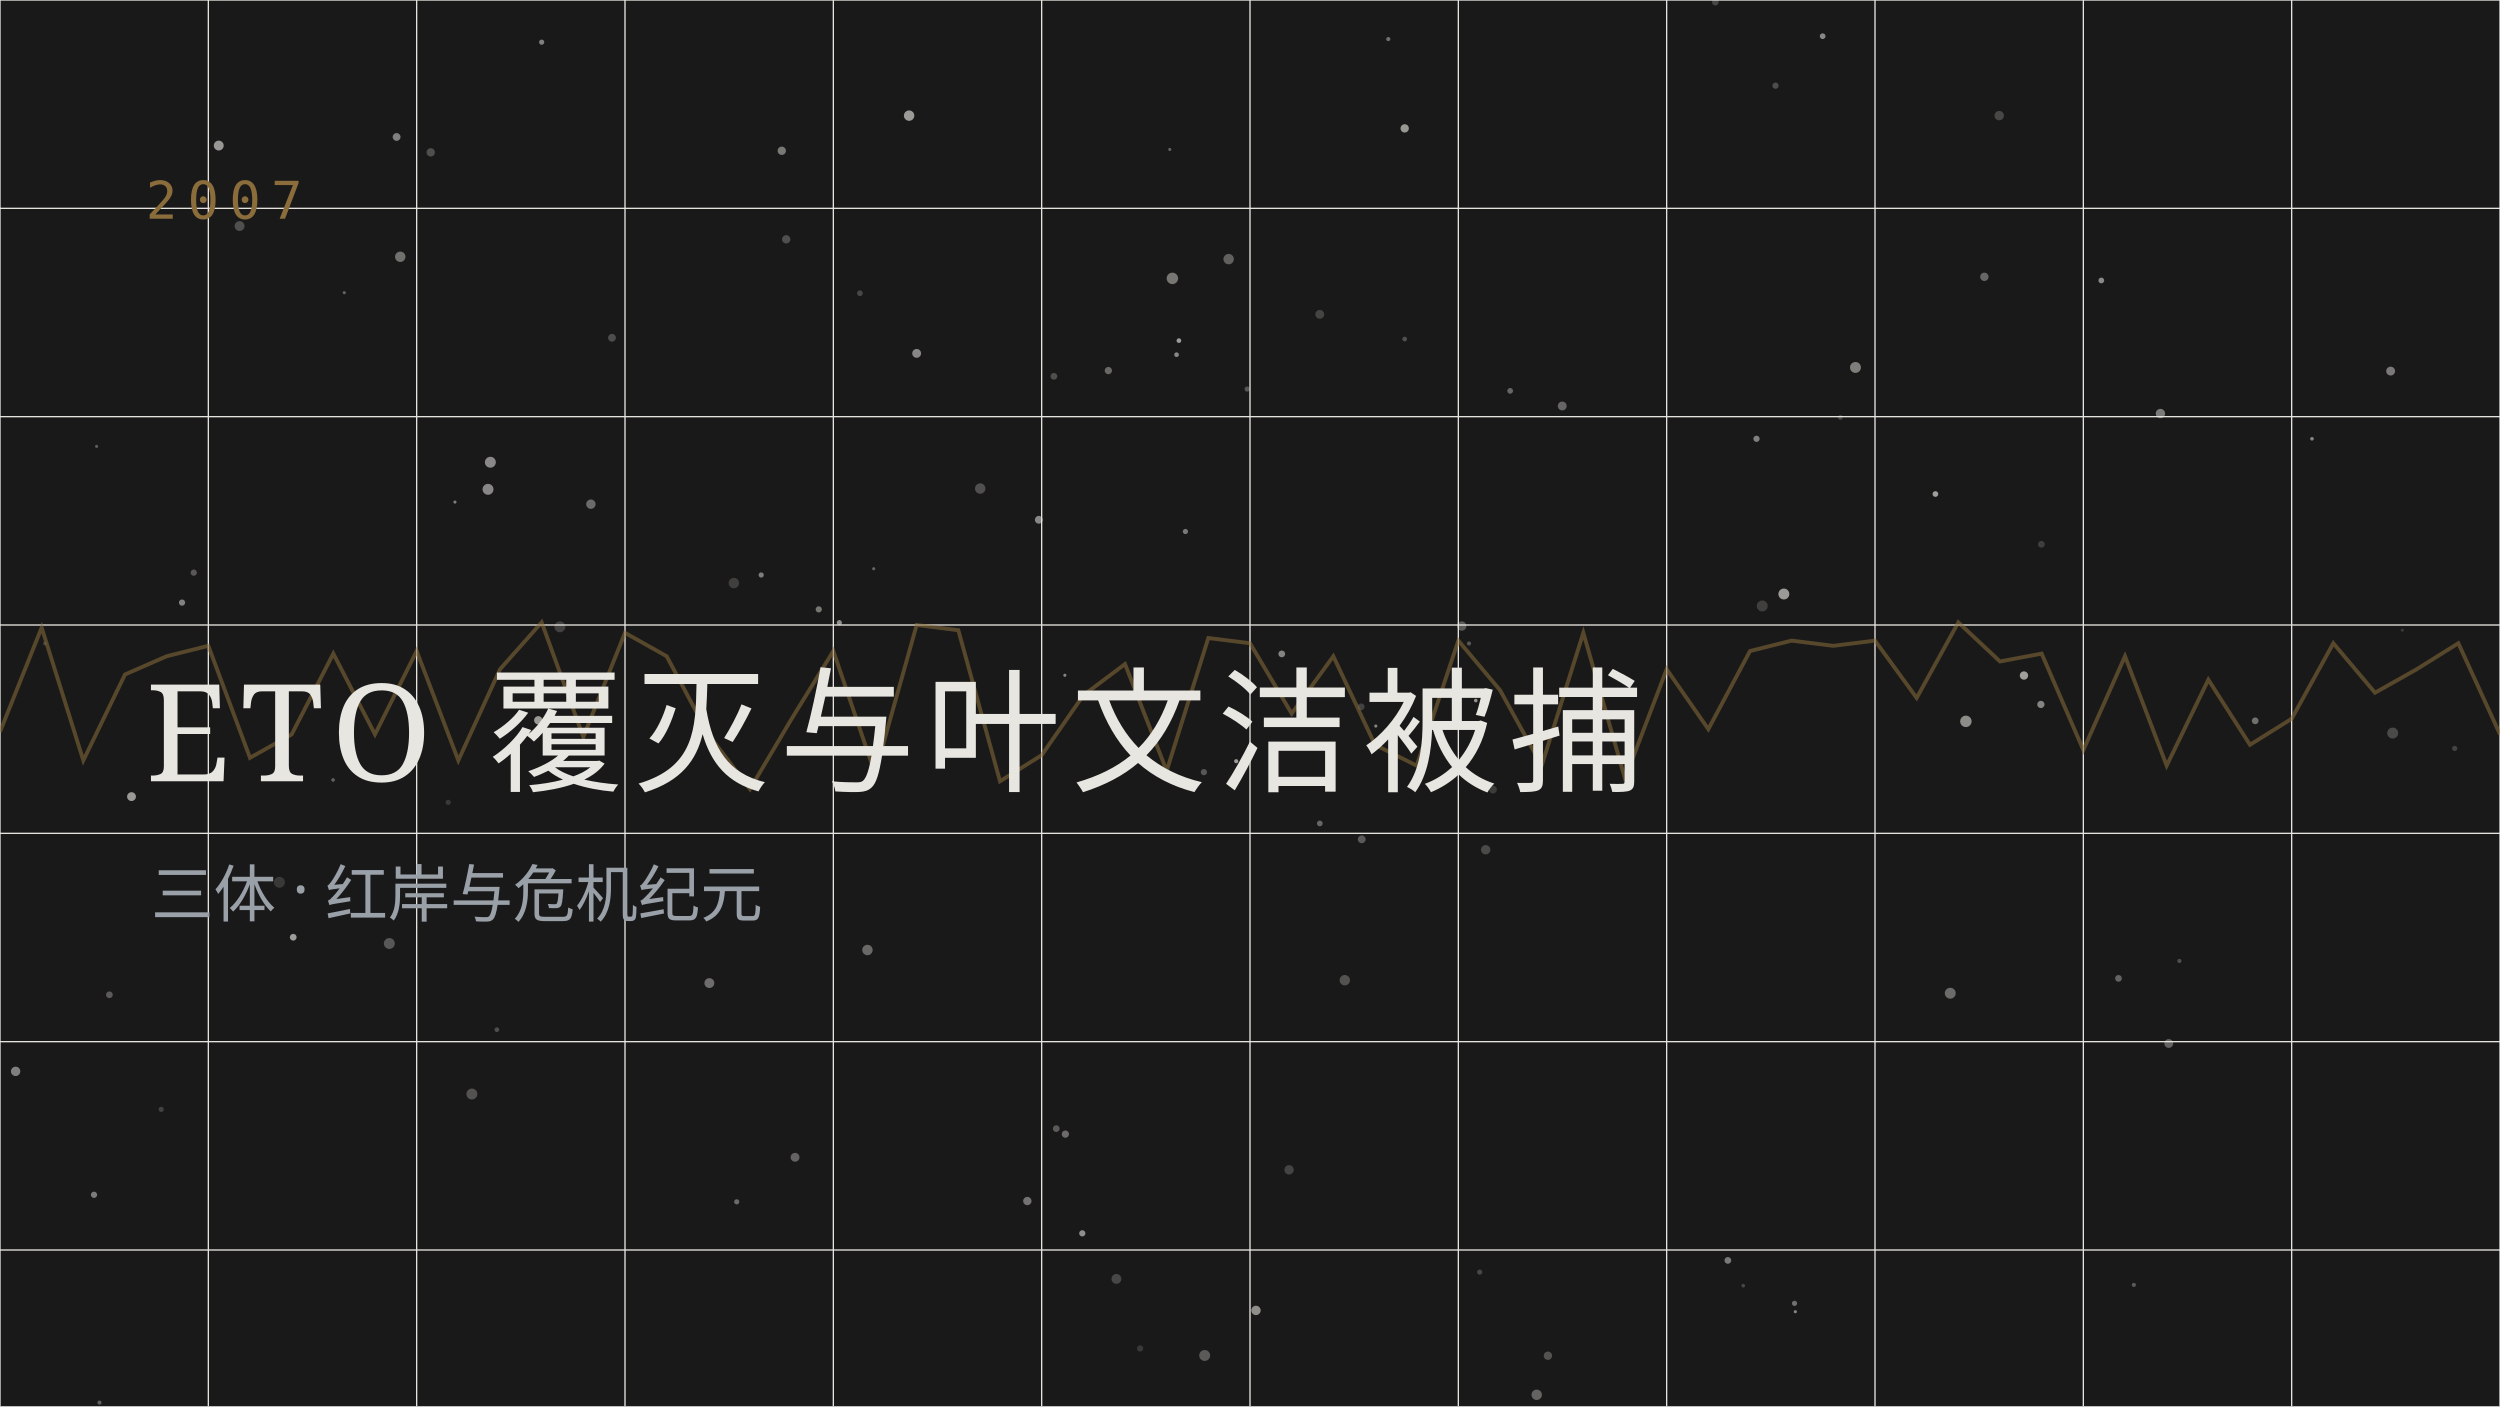
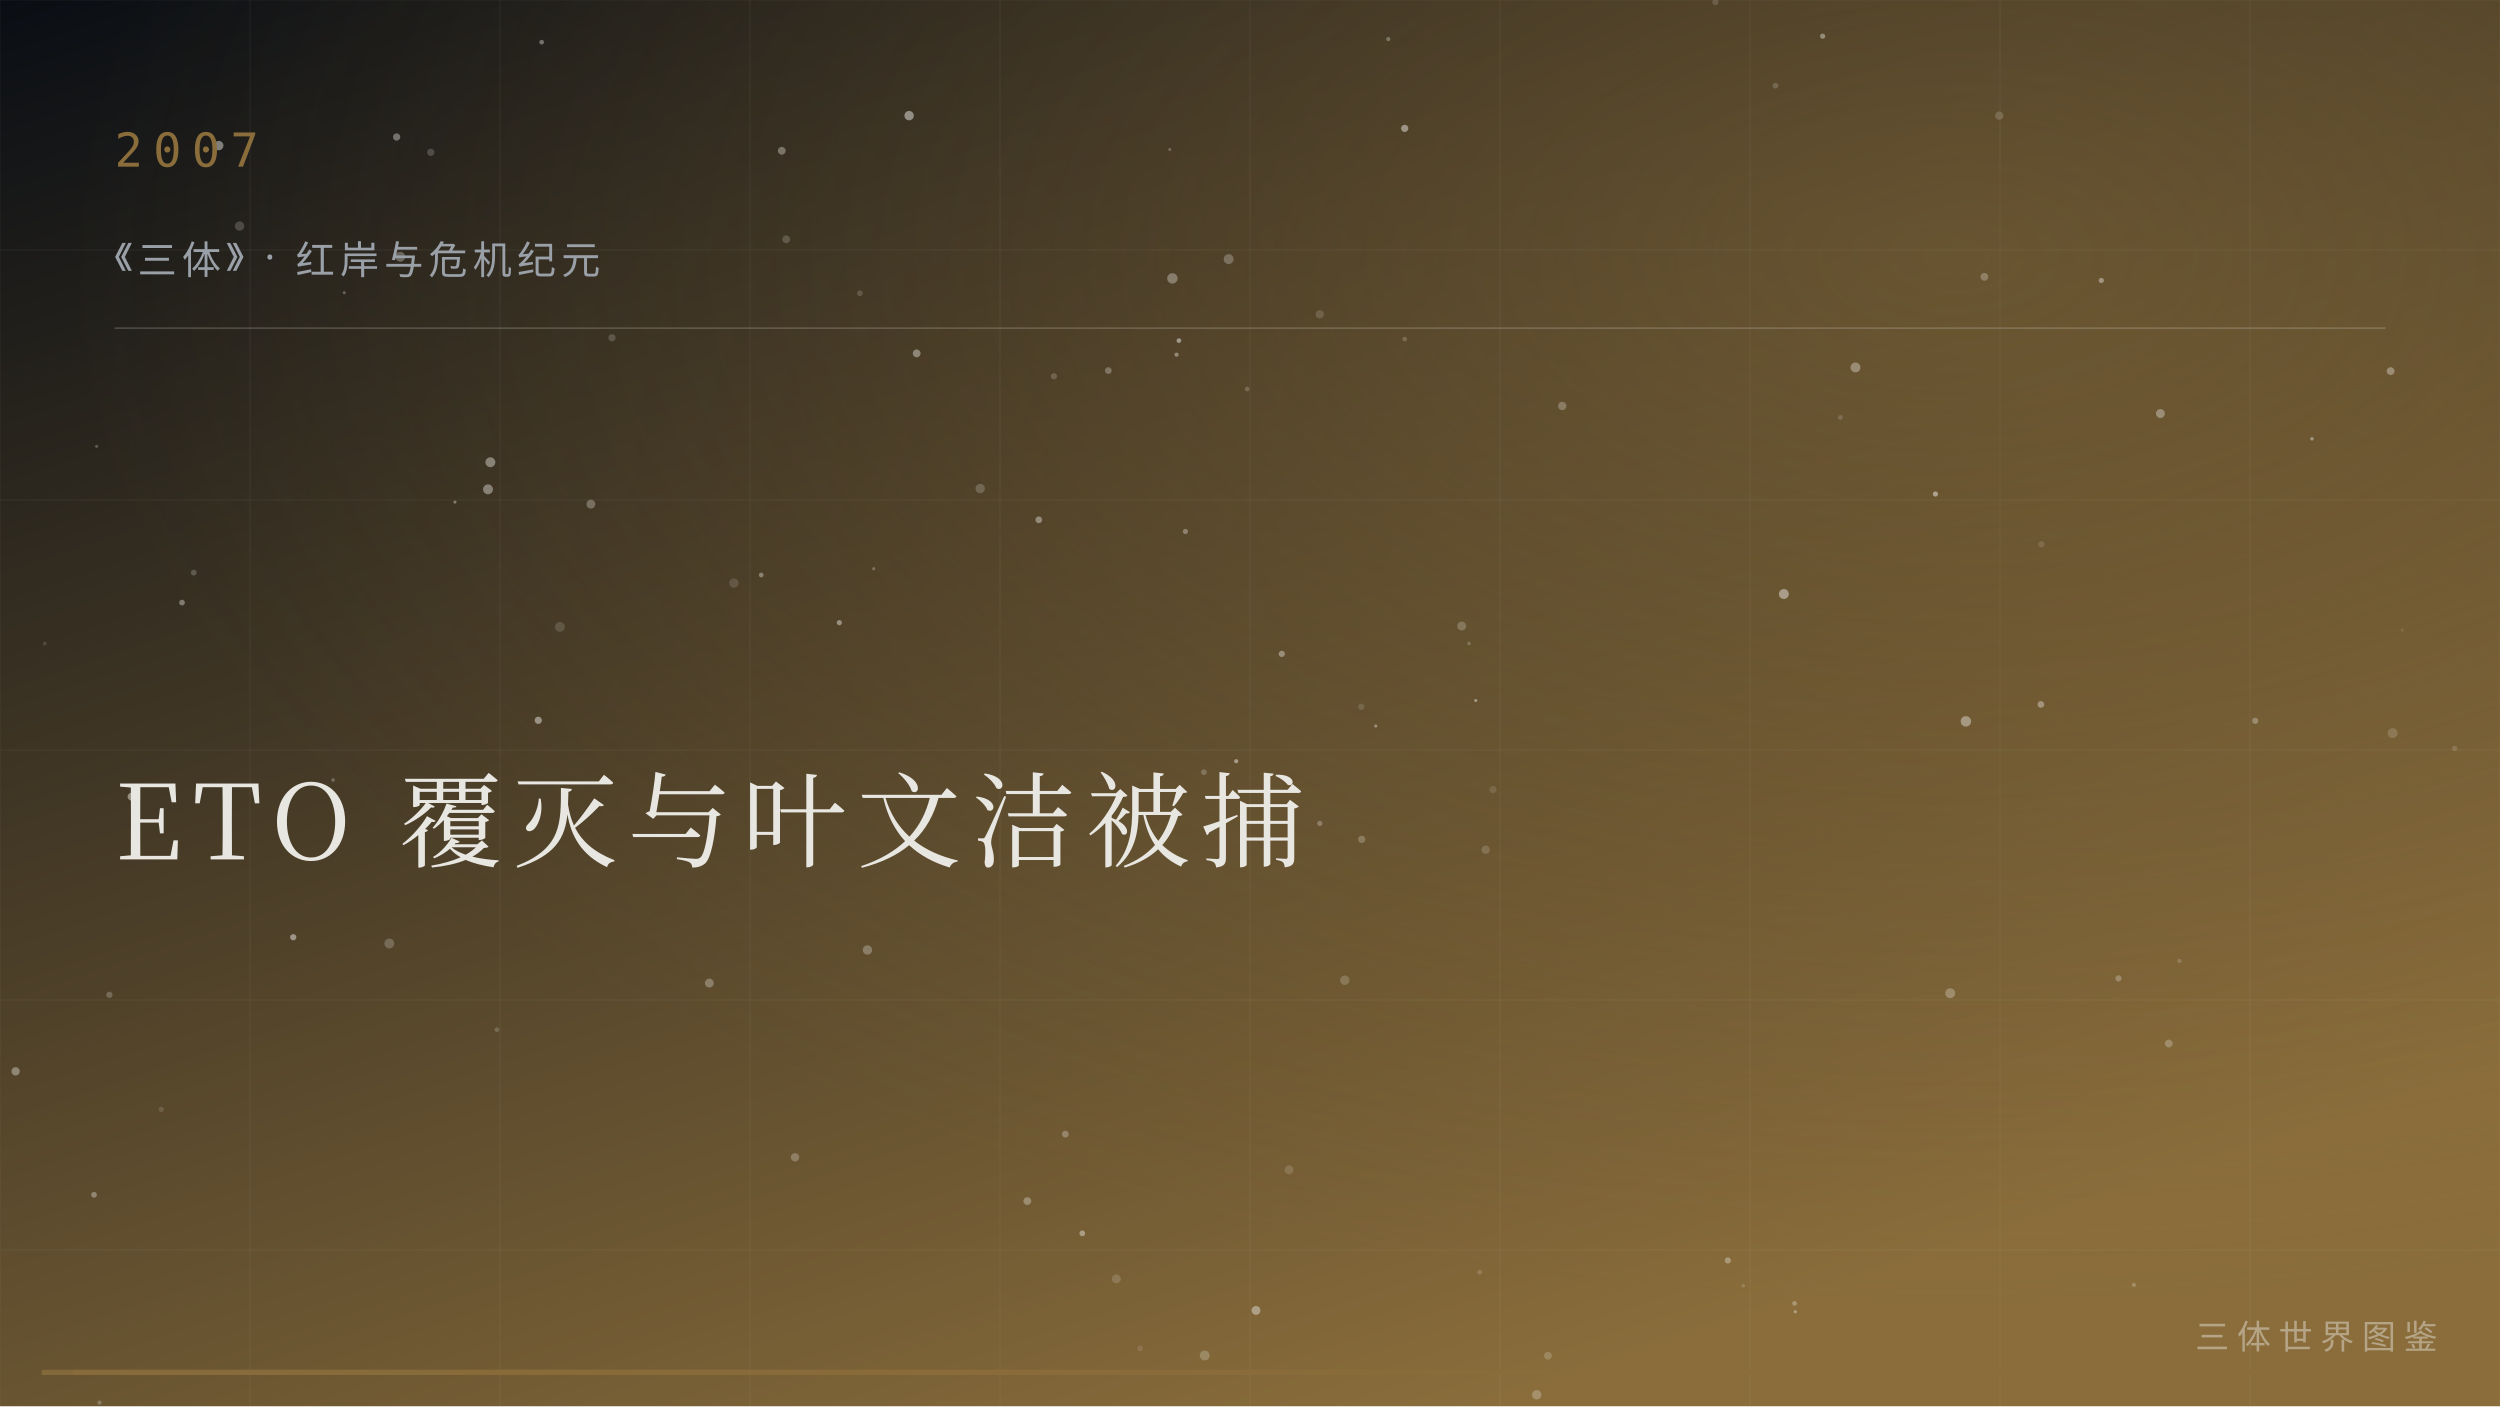
<svg xmlns="http://www.w3.org/2000/svg" width="960" height="540" viewBox="0 0 960 540">
-   <rect width="960" height="540" fill="#0a0e14" />
-   <rect width="960" height="540" fill="#8a6d3b" opacity="0.12" />
-   <line x1="0" y1="0" x2="0" y2="540" stroke="#e8e6e1" stroke-width="0.5" />
-   <line x1="80" y1="0" x2="80" y2="540" stroke="#e8e6e1" stroke-width="0.5" />
-   <line x1="160" y1="0" x2="160" y2="540" stroke="#e8e6e1" stroke-width="0.5" />
-   <line x1="240" y1="0" x2="240" y2="540" stroke="#e8e6e1" stroke-width="0.5" />
-   <line x1="320" y1="0" x2="320" y2="540" stroke="#e8e6e1" stroke-width="0.5" />
-   <line x1="400" y1="0" x2="400" y2="540" stroke="#e8e6e1" stroke-width="0.5" />
-   <line x1="480" y1="0" x2="480" y2="540" stroke="#e8e6e1" stroke-width="0.5" />
-   <line x1="560" y1="0" x2="560" y2="540" stroke="#e8e6e1" stroke-width="0.5" />
-   <line x1="640" y1="0" x2="640" y2="540" stroke="#e8e6e1" stroke-width="0.5" />
-   <line x1="720" y1="0" x2="720" y2="540" stroke="#e8e6e1" stroke-width="0.5" />
-   <line x1="800" y1="0" x2="800" y2="540" stroke="#e8e6e1" stroke-width="0.5" />
-   <line x1="880" y1="0" x2="880" y2="540" stroke="#e8e6e1" stroke-width="0.5" />
-   <line x1="960" y1="0" x2="960" y2="540" stroke="#e8e6e1" stroke-width="0.5" />
-   <line x1="0" y1="0" x2="960" y2="0" stroke="#e8e6e1" stroke-width="0.5" />
-   <line x1="0" y1="80" x2="960" y2="80" stroke="#e8e6e1" stroke-width="0.5" />
-   <line x1="0" y1="160" x2="960" y2="160" stroke="#e8e6e1" stroke-width="0.5" />
-   <line x1="0" y1="240" x2="960" y2="240" stroke="#e8e6e1" stroke-width="0.5" />
-   <line x1="0" y1="320" x2="960" y2="320" stroke="#e8e6e1" stroke-width="0.5" />
-   <line x1="0" y1="400" x2="960" y2="400" stroke="#e8e6e1" stroke-width="0.5" />
-   <line x1="0" y1="480" x2="960" y2="480" stroke="#e8e6e1" stroke-width="0.5" />
-   <circle cx="754.9" cy="277.0" r="2.2" fill="#e8e6e1" opacity="0.56" />
-   <circle cx="712.5" cy="141.1" r="2.1" fill="#e8e6e1" opacity="0.49" />
-   <circle cx="172.1" cy="308.1" r="1.0" fill="#e8e6e1" opacity="0.16" />
-   <circle cx="330.2" cy="112.6" r="1.1" fill="#e8e6e1" opacity="0.23" />
-   <circle cx="522.9" cy="322.3" r="1.5" fill="#e8e6e1" opacity="0.32" />
-   <circle cx="528.3" cy="278.8" r="0.6" fill="#e8e6e1" opacity="0.54" />
-   <circle cx="152.3" cy="52.6" r="1.5" fill="#e8e6e1" opacity="0.50" />
-   <circle cx="462.6" cy="520.5" r="2.1" fill="#e8e6e1" opacity="0.32" />
-   <circle cx="495.0" cy="449.2" r="1.8" fill="#e8e6e1" opacity="0.21" />
-   <circle cx="685.0" cy="228.1" r="2.1" fill="#e8e6e1" opacity="0.63" />
-   <circle cx="922.5" cy="242.0" r="0.6" fill="#e8e6e1" opacity="0.16" />
-   <circle cx="38.2" cy="538.6" r="0.8" fill="#e8e6e1" opacity="0.34" />
-   <circle cx="689.1" cy="500.5" r="1.0" fill="#e8e6e1" opacity="0.42" />
-   <circle cx="663.5" cy="484.0" r="1.3" fill="#e8e6e1" opacity="0.47" />
-   <circle cx="590.1" cy="535.6" r="2.0" fill="#e8e6e1" opacity="0.36" />
-   <circle cx="866.0" cy="276.8" r="1.3" fill="#e8e6e1" opacity="0.42" />
-   <circle cx="437.8" cy="517.8" r="1.2" fill="#e8e6e1" opacity="0.16" />
-   <circle cx="566.7" cy="269.0" r="0.7" fill="#e8e6e1" opacity="0.60" />
-   <circle cx="570.5" cy="326.3" r="1.8" fill="#e8e6e1" opacity="0.24" />
-   <circle cx="658.7" cy="0.8" r="1.3" fill="#e8e6e1" opacity="0.22" />
-   <circle cx="61.9" cy="426.0" r="1.0" fill="#e8e6e1" opacity="0.20" />
-   <circle cx="492.2" cy="251.1" r="1.3" fill="#e8e6e1" opacity="0.52" />
-   <circle cx="561.3" cy="240.4" r="1.8" fill="#e8e6e1" opacity="0.32" />
-   <circle cx="215.0" cy="240.7" r="2.1" fill="#e8e6e1" opacity="0.20" />
-   <circle cx="281.8" cy="223.9" r="2.0" fill="#e8e6e1" opacity="0.19" />
-   <circle cx="783.7" cy="270.5" r="1.4" fill="#e8e6e1" opacity="0.52" />
-   <circle cx="681.8" cy="32.9" r="1.2" fill="#e8e6e1" opacity="0.25" />
-   <circle cx="669.4" cy="493.7" r="0.7" fill="#e8e6e1" opacity="0.23" />
-   <circle cx="918.0" cy="142.5" r="1.7" fill="#e8e6e1" opacity="0.47" />
-   <circle cx="84.0" cy="55.9" r="1.9" fill="#e8e6e1" opacity="0.61" />
-   <circle cx="174.7" cy="192.8" r="0.6" fill="#e8e6e1" opacity="0.50" />
-   <circle cx="415.6" cy="473.6" r="1.2" fill="#e8e6e1" opacity="0.58" />
-   <circle cx="300.2" cy="57.9" r="1.6" fill="#e8e6e1" opacity="0.46" />
-   <circle cx="471.8" cy="99.5" r="2.0" fill="#e8e6e1" opacity="0.35" />
-   <circle cx="594.4" cy="520.6" r="1.6" fill="#e8e6e1" opacity="0.28" />
-   <circle cx="322.3" cy="239.1" r="1.0" fill="#e8e6e1" opacity="0.58" />
-   <circle cx="187.4" cy="187.9" r="2.1" fill="#e8e6e1" opacity="0.54" />
-   <circle cx="887.8" cy="168.5" r="0.7" fill="#e8e6e1" opacity="0.53" />
-   <circle cx="829.6" cy="158.8" r="1.8" fill="#e8e6e1" opacity="0.48" />
-   <circle cx="333.1" cy="364.8" r="2.0" fill="#e8e6e1" opacity="0.39" />
-   <circle cx="482.3" cy="503.2" r="1.8" fill="#e8e6e1" opacity="0.57" />
-   <circle cx="235.0" cy="129.7" r="1.5" fill="#e8e6e1" opacity="0.25" />
-   <circle cx="409.1" cy="435.5" r="1.4" fill="#e8e6e1" opacity="0.40" />
-   <circle cx="539.4" cy="130.2" r="0.9" fill="#e8e6e1" opacity="0.27" />
-   <circle cx="188.3" cy="177.5" r="2.1" fill="#e8e6e1" opacity="0.55" />
-   <circle cx="132.2" cy="112.4" r="0.6" fill="#e8e6e1" opacity="0.37" />
-   <circle cx="398.9" cy="199.6" r="1.5" fill="#e8e6e1" opacity="0.54" />
-   <circle cx="37.1" cy="171.4" r="0.6" fill="#e8e6e1" opacity="0.34" />
-   <circle cx="451.8" cy="136.2" r="0.9" fill="#e8e6e1" opacity="0.54" />
-   <circle cx="767.7" cy="44.4" r="1.8" fill="#e8e6e1" opacity="0.23" />
-   <circle cx="819.4" cy="493.4" r="0.8" fill="#e8e6e1" opacity="0.32" />
-   <circle cx="533.1" cy="15.0" r="0.8" fill="#e8e6e1" opacity="0.42" />
-   <circle cx="748.9" cy="381.4" r="2.1" fill="#e8e6e1" opacity="0.40" />
-   <circle cx="112.6" cy="359.9" r="1.3" fill="#e8e6e1" opacity="0.64" />
-   <circle cx="522.7" cy="271.4" r="1.3" fill="#e8e6e1" opacity="0.20" />
-   <circle cx="74.4" cy="219.9" r="1.2" fill="#e8e6e1" opacity="0.31" />
-   <circle cx="428.7" cy="491.1" r="1.9" fill="#e8e6e1" opacity="0.22" />
-   <circle cx="942.6" cy="287.4" r="1.0" fill="#e8e6e1" opacity="0.21" />
-   <circle cx="836.9" cy="369.0" r="0.8" fill="#e8e6e1" opacity="0.26" />
-   <circle cx="573.3" cy="303.2" r="1.5" fill="#e8e6e1" opacity="0.17" />
-   <circle cx="478.9" cy="149.4" r="1.0" fill="#e8e6e1" opacity="0.29" />
-   <circle cx="36.1" cy="458.8" r="1.2" fill="#e8e6e1" opacity="0.48" />
-   <circle cx="335.5" cy="218.4" r="0.6" fill="#e8e6e1" opacity="0.38" />
-   <circle cx="462.3" cy="296.5" r="1.2" fill="#e8e6e1" opacity="0.30" />
-   <circle cx="918.8" cy="281.5" r="2.1" fill="#e8e6e1" opacity="0.24" />
-   <circle cx="376.4" cy="187.6" r="2.0" fill="#e8e6e1" opacity="0.27" />
-   <circle cx="17.2" cy="247.1" r="0.7" fill="#e8e6e1" opacity="0.19" />
-   <circle cx="813.5" cy="375.7" r="1.3" fill="#e8e6e1" opacity="0.36" />
-   <circle cx="689.4" cy="503.7" r="0.6" fill="#e8e6e1" opacity="0.54" />
-   <circle cx="762.0" cy="106.3" r="1.6" fill="#e8e6e1" opacity="0.38" />
-   <circle cx="292.3" cy="220.8" r="1.0" fill="#e8e6e1" opacity="0.49" />
-   <circle cx="127.9" cy="299.5" r="0.7" fill="#e8e6e1" opacity="0.35" />
-   <circle cx="6.0" cy="411.4" r="1.8" fill="#e8e6e1" opacity="0.50" />
-   <circle cx="806.9" cy="107.7" r="1.1" fill="#e8e6e1" opacity="0.55" />
-   <circle cx="69.9" cy="231.4" r="1.2" fill="#e8e6e1" opacity="0.51" />
-   <circle cx="783.9" cy="209.0" r="1.3" fill="#e8e6e1" opacity="0.19" />
-   <circle cx="165.4" cy="58.5" r="1.6" fill="#e8e6e1" opacity="0.26" />
-   <circle cx="190.8" cy="395.4" r="0.9" fill="#e8e6e1" opacity="0.26" />
-   <circle cx="272.4" cy="377.5" r="1.9" fill="#e8e6e1" opacity="0.41" />
-   <circle cx="352.0" cy="135.7" r="1.7" fill="#e8e6e1" opacity="0.54" />
-   <circle cx="206.7" cy="276.6" r="1.6" fill="#e8e6e1" opacity="0.63" />
-   <circle cx="42.0" cy="382.0" r="1.3" fill="#e8e6e1" opacity="0.32" />
-   <circle cx="539.4" cy="49.3" r="1.6" fill="#e8e6e1" opacity="0.61" />
-   <circle cx="450.2" cy="106.9" r="2.2" fill="#e8e6e1" opacity="0.45" />
-   <circle cx="455.2" cy="204.1" r="1.0" fill="#e8e6e1" opacity="0.47" />
-   <circle cx="452.7" cy="130.8" r="0.9" fill="#e8e6e1" opacity="0.64" />
-   <circle cx="149.5" cy="362.3" r="2.1" fill="#e8e6e1" opacity="0.30" />
-   <circle cx="92.0" cy="86.8" r="1.9" fill="#e8e6e1" opacity="0.26" />
-   <circle cx="564.1" cy="247.1" r="0.8" fill="#e8e6e1" opacity="0.30" />
-   <circle cx="506.8" cy="120.7" r="1.7" fill="#e8e6e1" opacity="0.21" />
-   <circle cx="506.8" cy="316.2" r="1.1" fill="#e8e6e1" opacity="0.38" />
-   <circle cx="301.9" cy="91.9" r="1.6" fill="#e8e6e1" opacity="0.26" />
-   <circle cx="208.0" cy="16.2" r="1.0" fill="#e8e6e1" opacity="0.50" />
-   <circle cx="474.7" cy="292.3" r="0.8" fill="#e8e6e1" opacity="0.63" />
-   <circle cx="50.5" cy="305.9" r="1.7" fill="#e8e6e1" opacity="0.62" />
-   <circle cx="394.5" cy="461.2" r="1.6" fill="#e8e6e1" opacity="0.44" />
-   <circle cx="226.9" cy="193.6" r="1.8" fill="#e8e6e1" opacity="0.40" />
-   <circle cx="599.9" cy="155.9" r="1.7" fill="#e8e6e1" opacity="0.38" />
-   <circle cx="743.2" cy="189.7" r="1.1" fill="#e8e6e1" opacity="0.65" />
-   <circle cx="516.4" cy="376.4" r="2.0" fill="#e8e6e1" opacity="0.28" />
-   <circle cx="699.9" cy="13.9" r="1.1" fill="#e8e6e1" opacity="0.54" />
-   <circle cx="425.6" cy="142.3" r="1.4" fill="#e8e6e1" opacity="0.39" />
-   <circle cx="349.1" cy="44.4" r="2.0" fill="#e8e6e1" opacity="0.63" />
-   <circle cx="832.8" cy="400.7" r="1.7" fill="#e8e6e1" opacity="0.36" />
-   <circle cx="568.2" cy="488.5" r="1.0" fill="#e8e6e1" opacity="0.22" />
-   <circle cx="449.2" cy="57.4" r="0.6" fill="#e8e6e1" opacity="0.36" />
-   <circle cx="305.3" cy="444.4" r="1.7" fill="#e8e6e1" opacity="0.36" />
-   <circle cx="404.7" cy="144.5" r="1.3" fill="#e8e6e1" opacity="0.26" />
-   <circle cx="153.7" cy="98.6" r="2.0" fill="#e8e6e1" opacity="0.42" />
-   <circle cx="706.7" cy="160.3" r="0.9" fill="#e8e6e1" opacity="0.23" />
-   <circle cx="282.9" cy="461.5" r="1.0" fill="#e8e6e1" opacity="0.40" />
-   <circle cx="408.9" cy="259.3" r="0.6" fill="#e8e6e1" opacity="0.53" />
-   <circle cx="405.6" cy="433.4" r="1.3" fill="#e8e6e1" opacity="0.32" />
-   <circle cx="314.4" cy="234.0" r="1.2" fill="#e8e6e1" opacity="0.45" />
-   <circle cx="107.3" cy="338.8" r="2.1" fill="#e8e6e1" opacity="0.16" />
-   <circle cx="676.7" cy="232.7" r="2.1" fill="#e8e6e1" opacity="0.19" />
-   <circle cx="181.2" cy="420.1" r="2.1" fill="#e8e6e1" opacity="0.28" />
-   <circle cx="674.5" cy="168.5" r="1.2" fill="#e8e6e1" opacity="0.50" />
-   <circle cx="579.9" cy="150.1" r="1.1" fill="#e8e6e1" opacity="0.38" />
-   <circle cx="777.2" cy="259.4" r="1.6" fill="#e8e6e1" opacity="0.65" />
-   <polyline points="0,281 16,241 32,292 48,259 64,252 80,248 96,291 112,282 128,251 144,282 160,250 176,292 192,257 208,239 224,283 240,243 256,252 272,282 288,303 304,276 320,250 336,297 352,240 368,242 384,300 400,290 416,267 432,255 448,296 464,245 480,247 496,274 512,252 528,286 544,294 560,246 576,265 592,294 608,243 624,299 640,257 656,280 672,250 688,246 704,248 720,246 736,268 752,239 768,254 784,251 800,288 816,252 832,294 848,261 864,286 880,276 896,247 912,266 928,257 944,247 960,282" fill="none" stroke="#8a6d3b" stroke-width="1.5" opacity="0.55" />
-   <text x="56" y="84" font-family="'SFMono-Regular','Menlo',monospace" font-size="20" fill="#8a6d3b" letter-spacing="4">2007</text>
-   <text x="56" y="300" font-family="'Noto Serif SC','Songti SC',serif" font-size="52" fill="#e8e6e1" letter-spacing="4">ETO 覆灭与叶文洁被捕</text>
-   <text x="58" y="352" font-family="'PingFang SC','Microsoft YaHei',sans-serif" font-size="24" fill="#9aa0a8">三体 · 红岸与危机纪元</text>
+   <defs>
+     <linearGradient id="bg" x1="0" y1="0" x2="0.6" y2="1">
+       <stop offset="0" stop-color="#0a0e14" />
+       <stop offset="1" stop-color="#8a6d3b" />
+     </linearGradient>
+     <radialGradient id="glow" cx="0.78" cy="0.18" r="0.75">
+       <stop offset="0" stop-color="#8a6d3b" stop-opacity="0.5" />
+       <stop offset="1" stop-color="#8a6d3b" stop-opacity="0" />
+     </radialGradient>
+   </defs>
+   <rect width="960" height="540" fill="url(#bg)" />
+   <rect width="960" height="540" fill="url(#glow)" />
+   <circle cx="754.9" cy="277.0" r="2.0" fill="#e8e6e1" opacity="0.45" />
+   <circle cx="712.5" cy="141.1" r="1.9" fill="#e8e6e1" opacity="0.39" />
+   <circle cx="172.1" cy="308.1" r="1.0" fill="#e8e6e1" opacity="0.13" />
+   <circle cx="330.2" cy="112.6" r="1.1" fill="#e8e6e1" opacity="0.18" />
+   <circle cx="522.9" cy="322.3" r="1.4" fill="#e8e6e1" opacity="0.26" />
+   <circle cx="528.3" cy="278.8" r="0.6" fill="#e8e6e1" opacity="0.43" />
+   <circle cx="152.3" cy="52.6" r="1.4" fill="#e8e6e1" opacity="0.40" />
+   <circle cx="462.6" cy="520.5" r="1.9" fill="#e8e6e1" opacity="0.26" />
+   <circle cx="495.0" cy="449.2" r="1.7" fill="#e8e6e1" opacity="0.17" />
+   <circle cx="685.0" cy="228.1" r="1.9" fill="#e8e6e1" opacity="0.50" />
+   <circle cx="922.5" cy="242.0" r="0.6" fill="#e8e6e1" opacity="0.12" />
+   <circle cx="38.2" cy="538.6" r="0.8" fill="#e8e6e1" opacity="0.27" />
+   <circle cx="689.1" cy="500.5" r="0.9" fill="#e8e6e1" opacity="0.34" />
+   <circle cx="663.5" cy="484.0" r="1.2" fill="#e8e6e1" opacity="0.37" />
+   <circle cx="590.1" cy="535.6" r="1.8" fill="#e8e6e1" opacity="0.29" />
+   <circle cx="866.0" cy="276.8" r="1.2" fill="#e8e6e1" opacity="0.33" />
+   <circle cx="437.8" cy="517.8" r="1.1" fill="#e8e6e1" opacity="0.13" />
+   <circle cx="566.7" cy="269.0" r="0.6" fill="#e8e6e1" opacity="0.48" />
+   <circle cx="570.5" cy="326.3" r="1.6" fill="#e8e6e1" opacity="0.19" />
+   <circle cx="658.7" cy="0.8" r="1.2" fill="#e8e6e1" opacity="0.17" />
+   <circle cx="61.9" cy="426.0" r="1.0" fill="#e8e6e1" opacity="0.16" />
+   <circle cx="492.2" cy="251.1" r="1.2" fill="#e8e6e1" opacity="0.42" />
+   <circle cx="561.3" cy="240.4" r="1.7" fill="#e8e6e1" opacity="0.25" />
+   <circle cx="215.0" cy="240.7" r="1.9" fill="#e8e6e1" opacity="0.16" />
+   <circle cx="281.8" cy="223.9" r="1.8" fill="#e8e6e1" opacity="0.15" />
+   <circle cx="783.7" cy="270.5" r="1.3" fill="#e8e6e1" opacity="0.41" />
+   <circle cx="681.8" cy="32.9" r="1.1" fill="#e8e6e1" opacity="0.20" />
+   <circle cx="669.4" cy="493.7" r="0.7" fill="#e8e6e1" opacity="0.18" />
+   <circle cx="918.0" cy="142.5" r="1.5" fill="#e8e6e1" opacity="0.38" />
+   <circle cx="84.0" cy="55.9" r="1.8" fill="#e8e6e1" opacity="0.49" />
+   <circle cx="174.7" cy="192.8" r="0.6" fill="#e8e6e1" opacity="0.40" />
+   <circle cx="415.6" cy="473.6" r="1.1" fill="#e8e6e1" opacity="0.46" />
+   <circle cx="300.2" cy="57.9" r="1.5" fill="#e8e6e1" opacity="0.37" />
+   <circle cx="471.8" cy="99.5" r="1.9" fill="#e8e6e1" opacity="0.28" />
+   <circle cx="594.4" cy="520.6" r="1.5" fill="#e8e6e1" opacity="0.22" />
+   <circle cx="322.3" cy="239.1" r="1.0" fill="#e8e6e1" opacity="0.47" />
+   <circle cx="187.4" cy="187.9" r="1.9" fill="#e8e6e1" opacity="0.43" />
+   <circle cx="887.8" cy="168.5" r="0.7" fill="#e8e6e1" opacity="0.42" />
+   <circle cx="829.6" cy="158.8" r="1.7" fill="#e8e6e1" opacity="0.39" />
+   <circle cx="333.1" cy="364.8" r="1.8" fill="#e8e6e1" opacity="0.31" />
+   <circle cx="482.3" cy="503.2" r="1.7" fill="#e8e6e1" opacity="0.46" />
+   <circle cx="235.0" cy="129.7" r="1.4" fill="#e8e6e1" opacity="0.20" />
+   <circle cx="409.1" cy="435.5" r="1.3" fill="#e8e6e1" opacity="0.32" />
+   <circle cx="539.4" cy="130.2" r="0.9" fill="#e8e6e1" opacity="0.22" />
+   <circle cx="188.3" cy="177.5" r="1.9" fill="#e8e6e1" opacity="0.44" />
+   <circle cx="132.2" cy="112.4" r="0.6" fill="#e8e6e1" opacity="0.30" />
+   <circle cx="398.9" cy="199.6" r="1.3" fill="#e8e6e1" opacity="0.43" />
+   <circle cx="37.1" cy="171.4" r="0.6" fill="#e8e6e1" opacity="0.27" />
+   <circle cx="451.8" cy="136.2" r="0.8" fill="#e8e6e1" opacity="0.43" />
+   <circle cx="767.7" cy="44.4" r="1.6" fill="#e8e6e1" opacity="0.19" />
+   <circle cx="819.4" cy="493.4" r="0.8" fill="#e8e6e1" opacity="0.26" />
+   <circle cx="533.1" cy="15.0" r="0.8" fill="#e8e6e1" opacity="0.33" />
+   <circle cx="748.9" cy="381.4" r="1.9" fill="#e8e6e1" opacity="0.32" />
+   <circle cx="112.6" cy="359.9" r="1.2" fill="#e8e6e1" opacity="0.51" />
+   <circle cx="522.7" cy="271.4" r="1.2" fill="#e8e6e1" opacity="0.16" />
+   <circle cx="74.4" cy="219.9" r="1.1" fill="#e8e6e1" opacity="0.24" />
+   <circle cx="428.7" cy="491.1" r="1.7" fill="#e8e6e1" opacity="0.18" />
+   <circle cx="942.6" cy="287.4" r="1.0" fill="#e8e6e1" opacity="0.17" />
+   <circle cx="836.9" cy="369.0" r="0.8" fill="#e8e6e1" opacity="0.21" />
+   <circle cx="573.3" cy="303.2" r="1.4" fill="#e8e6e1" opacity="0.13" />
+   <circle cx="478.9" cy="149.4" r="0.9" fill="#e8e6e1" opacity="0.23" />
+   <circle cx="36.1" cy="458.8" r="1.1" fill="#e8e6e1" opacity="0.38" />
+   <circle cx="335.5" cy="218.4" r="0.6" fill="#e8e6e1" opacity="0.30" />
+   <circle cx="462.3" cy="296.5" r="1.1" fill="#e8e6e1" opacity="0.24" />
+   <circle cx="918.8" cy="281.5" r="1.9" fill="#e8e6e1" opacity="0.19" />
+   <circle cx="376.4" cy="187.6" r="1.8" fill="#e8e6e1" opacity="0.22" />
+   <circle cx="17.2" cy="247.1" r="0.7" fill="#e8e6e1" opacity="0.16" />
+   <circle cx="813.5" cy="375.7" r="1.2" fill="#e8e6e1" opacity="0.29" />
+   <circle cx="689.4" cy="503.7" r="0.6" fill="#e8e6e1" opacity="0.43" />
+   <circle cx="762.0" cy="106.3" r="1.5" fill="#e8e6e1" opacity="0.30" />
+   <circle cx="292.3" cy="220.8" r="0.9" fill="#e8e6e1" opacity="0.40" />
+   <circle cx="127.9" cy="299.5" r="0.7" fill="#e8e6e1" opacity="0.28" />
+   <circle cx="6.0" cy="411.4" r="1.6" fill="#e8e6e1" opacity="0.40" />
+   <circle cx="806.9" cy="107.7" r="1.0" fill="#e8e6e1" opacity="0.44" />
+   <circle cx="69.9" cy="231.4" r="1.1" fill="#e8e6e1" opacity="0.41" />
+   <circle cx="783.9" cy="209.0" r="1.2" fill="#e8e6e1" opacity="0.15" />
+   <circle cx="165.4" cy="58.5" r="1.4" fill="#e8e6e1" opacity="0.21" />
+   <circle cx="190.8" cy="395.4" r="0.9" fill="#e8e6e1" opacity="0.21" />
+   <circle cx="272.4" cy="377.5" r="1.7" fill="#e8e6e1" opacity="0.33" />
+   <circle cx="352.0" cy="135.7" r="1.5" fill="#e8e6e1" opacity="0.43" />
+   <circle cx="206.7" cy="276.6" r="1.4" fill="#e8e6e1" opacity="0.50" />
+   <circle cx="42.0" cy="382.0" r="1.2" fill="#e8e6e1" opacity="0.25" />
+   <circle cx="539.4" cy="49.3" r="1.4" fill="#e8e6e1" opacity="0.49" />
+   <circle cx="450.2" cy="106.9" r="2.0" fill="#e8e6e1" opacity="0.36" />
+   <circle cx="455.2" cy="204.1" r="1.0" fill="#e8e6e1" opacity="0.37" />
+   <circle cx="452.7" cy="130.8" r="0.9" fill="#e8e6e1" opacity="0.52" />
+   <circle cx="149.5" cy="362.3" r="1.9" fill="#e8e6e1" opacity="0.24" />
+   <circle cx="92.0" cy="86.8" r="1.8" fill="#e8e6e1" opacity="0.21" />
+   <circle cx="564.1" cy="247.1" r="0.7" fill="#e8e6e1" opacity="0.24" />
+   <circle cx="506.8" cy="120.7" r="1.6" fill="#e8e6e1" opacity="0.17" />
+   <circle cx="506.8" cy="316.2" r="1.0" fill="#e8e6e1" opacity="0.30" />
+   <circle cx="301.9" cy="91.9" r="1.5" fill="#e8e6e1" opacity="0.21" />
+   <circle cx="208.0" cy="16.2" r="0.9" fill="#e8e6e1" opacity="0.40" />
+   <circle cx="474.7" cy="292.3" r="0.8" fill="#e8e6e1" opacity="0.51" />
+   <circle cx="50.5" cy="305.9" r="1.5" fill="#e8e6e1" opacity="0.49" />
+   <circle cx="394.5" cy="461.2" r="1.5" fill="#e8e6e1" opacity="0.35" />
+   <circle cx="226.9" cy="193.6" r="1.7" fill="#e8e6e1" opacity="0.32" />
+   <circle cx="599.9" cy="155.9" r="1.6" fill="#e8e6e1" opacity="0.30" />
+   <circle cx="743.2" cy="189.7" r="1.0" fill="#e8e6e1" opacity="0.52" />
+   <circle cx="516.4" cy="376.4" r="1.8" fill="#e8e6e1" opacity="0.22" />
+   <circle cx="699.9" cy="13.9" r="1.0" fill="#e8e6e1" opacity="0.43" />
+   <circle cx="425.6" cy="142.3" r="1.3" fill="#e8e6e1" opacity="0.31" />
+   <circle cx="349.1" cy="44.4" r="1.8" fill="#e8e6e1" opacity="0.51" />
+   <circle cx="832.8" cy="400.7" r="1.5" fill="#e8e6e1" opacity="0.29" />
+   <circle cx="568.2" cy="488.5" r="0.9" fill="#e8e6e1" opacity="0.18" />
+   <circle cx="449.2" cy="57.4" r="0.6" fill="#e8e6e1" opacity="0.28" />
+   <circle cx="305.3" cy="444.4" r="1.6" fill="#e8e6e1" opacity="0.29" />
+   <circle cx="404.7" cy="144.5" r="1.2" fill="#e8e6e1" opacity="0.21" />
+   <circle cx="153.7" cy="98.6" r="1.9" fill="#e8e6e1" opacity="0.33" />
+   <circle cx="706.7" cy="160.3" r="0.9" fill="#e8e6e1" opacity="0.18" />
+   <line x1="0" y1="0" x2="0" y2="540" stroke="#e8e6e1" stroke-width="0.5" opacity="0.05" />
+   <line x1="96" y1="0" x2="96" y2="540" stroke="#e8e6e1" stroke-width="0.5" opacity="0.05" />
+   <line x1="192" y1="0" x2="192" y2="540" stroke="#e8e6e1" stroke-width="0.5" opacity="0.05" />
+   <line x1="288" y1="0" x2="288" y2="540" stroke="#e8e6e1" stroke-width="0.5" opacity="0.05" />
+   <line x1="384" y1="0" x2="384" y2="540" stroke="#e8e6e1" stroke-width="0.5" opacity="0.05" />
+   <line x1="480" y1="0" x2="480" y2="540" stroke="#e8e6e1" stroke-width="0.5" opacity="0.05" />
+   <line x1="576" y1="0" x2="576" y2="540" stroke="#e8e6e1" stroke-width="0.5" opacity="0.05" />
+   <line x1="672" y1="0" x2="672" y2="540" stroke="#e8e6e1" stroke-width="0.5" opacity="0.05" />
+   <line x1="768" y1="0" x2="768" y2="540" stroke="#e8e6e1" stroke-width="0.5" opacity="0.05" />
+   <line x1="864" y1="0" x2="864" y2="540" stroke="#e8e6e1" stroke-width="0.5" opacity="0.05" />
+   <line x1="960" y1="0" x2="960" y2="540" stroke="#e8e6e1" stroke-width="0.5" opacity="0.05" />
+   <line x1="0" y1="0" x2="960" y2="0" stroke="#e8e6e1" stroke-width="0.5" opacity="0.05" />
+   <line x1="0" y1="96" x2="960" y2="96" stroke="#e8e6e1" stroke-width="0.5" opacity="0.05" />
+   <line x1="0" y1="192" x2="960" y2="192" stroke="#e8e6e1" stroke-width="0.5" opacity="0.05" />
+   <line x1="0" y1="288" x2="960" y2="288" stroke="#e8e6e1" stroke-width="0.5" opacity="0.05" />
+   <line x1="0" y1="384" x2="960" y2="384" stroke="#e8e6e1" stroke-width="0.5" opacity="0.05" />
+   <line x1="0" y1="480" x2="960" y2="480" stroke="#e8e6e1" stroke-width="0.5" opacity="0.05" />
+   <text x="44" y="64" font-family="'SFMono-Regular','Menlo','Consolas',monospace" font-size="18" fill="#8a6d3b" letter-spacing="4">2007</text>
+   <text x="44" y="104" font-family="'PingFang SC','Hiragino Sans GB','Microsoft YaHei',sans-serif" font-size="15" fill="#9aa0a8" letter-spacing="2">《三体》 · 红岸与危机纪元</text>
+   <line x1="44" y1="126" x2="916" y2="126" stroke="#e8e6e1" stroke-width="0.5" opacity="0.25" />
+   <text x="44" y="330" font-family="'Noto Serif CJK SC','Songti SC','STSong','SimSun',serif" font-size="40" fill="#e8e6e1" letter-spacing="4">ETO 覆灭与叶文洁被捕</text>
+   <text x="936" y="518" text-anchor="end" font-family="'SFMono-Regular','Menlo','Consolas',monospace" font-size="13" fill="#e8e6e1" opacity="0.45" letter-spacing="3">三体世界图鉴</text>
+   <g>
+     <rect x="16" y="526" width="928" height="2" fill="#8a6d3b" opacity="0.8" />
+     <rect x="28" y="526" width="904" height="2" fill="#8a6d3b" opacity="0.58" />
+     <rect x="40" y="526" width="880" height="2" fill="#8a6d3b" opacity="0.36" />
+   </g>
</svg>
